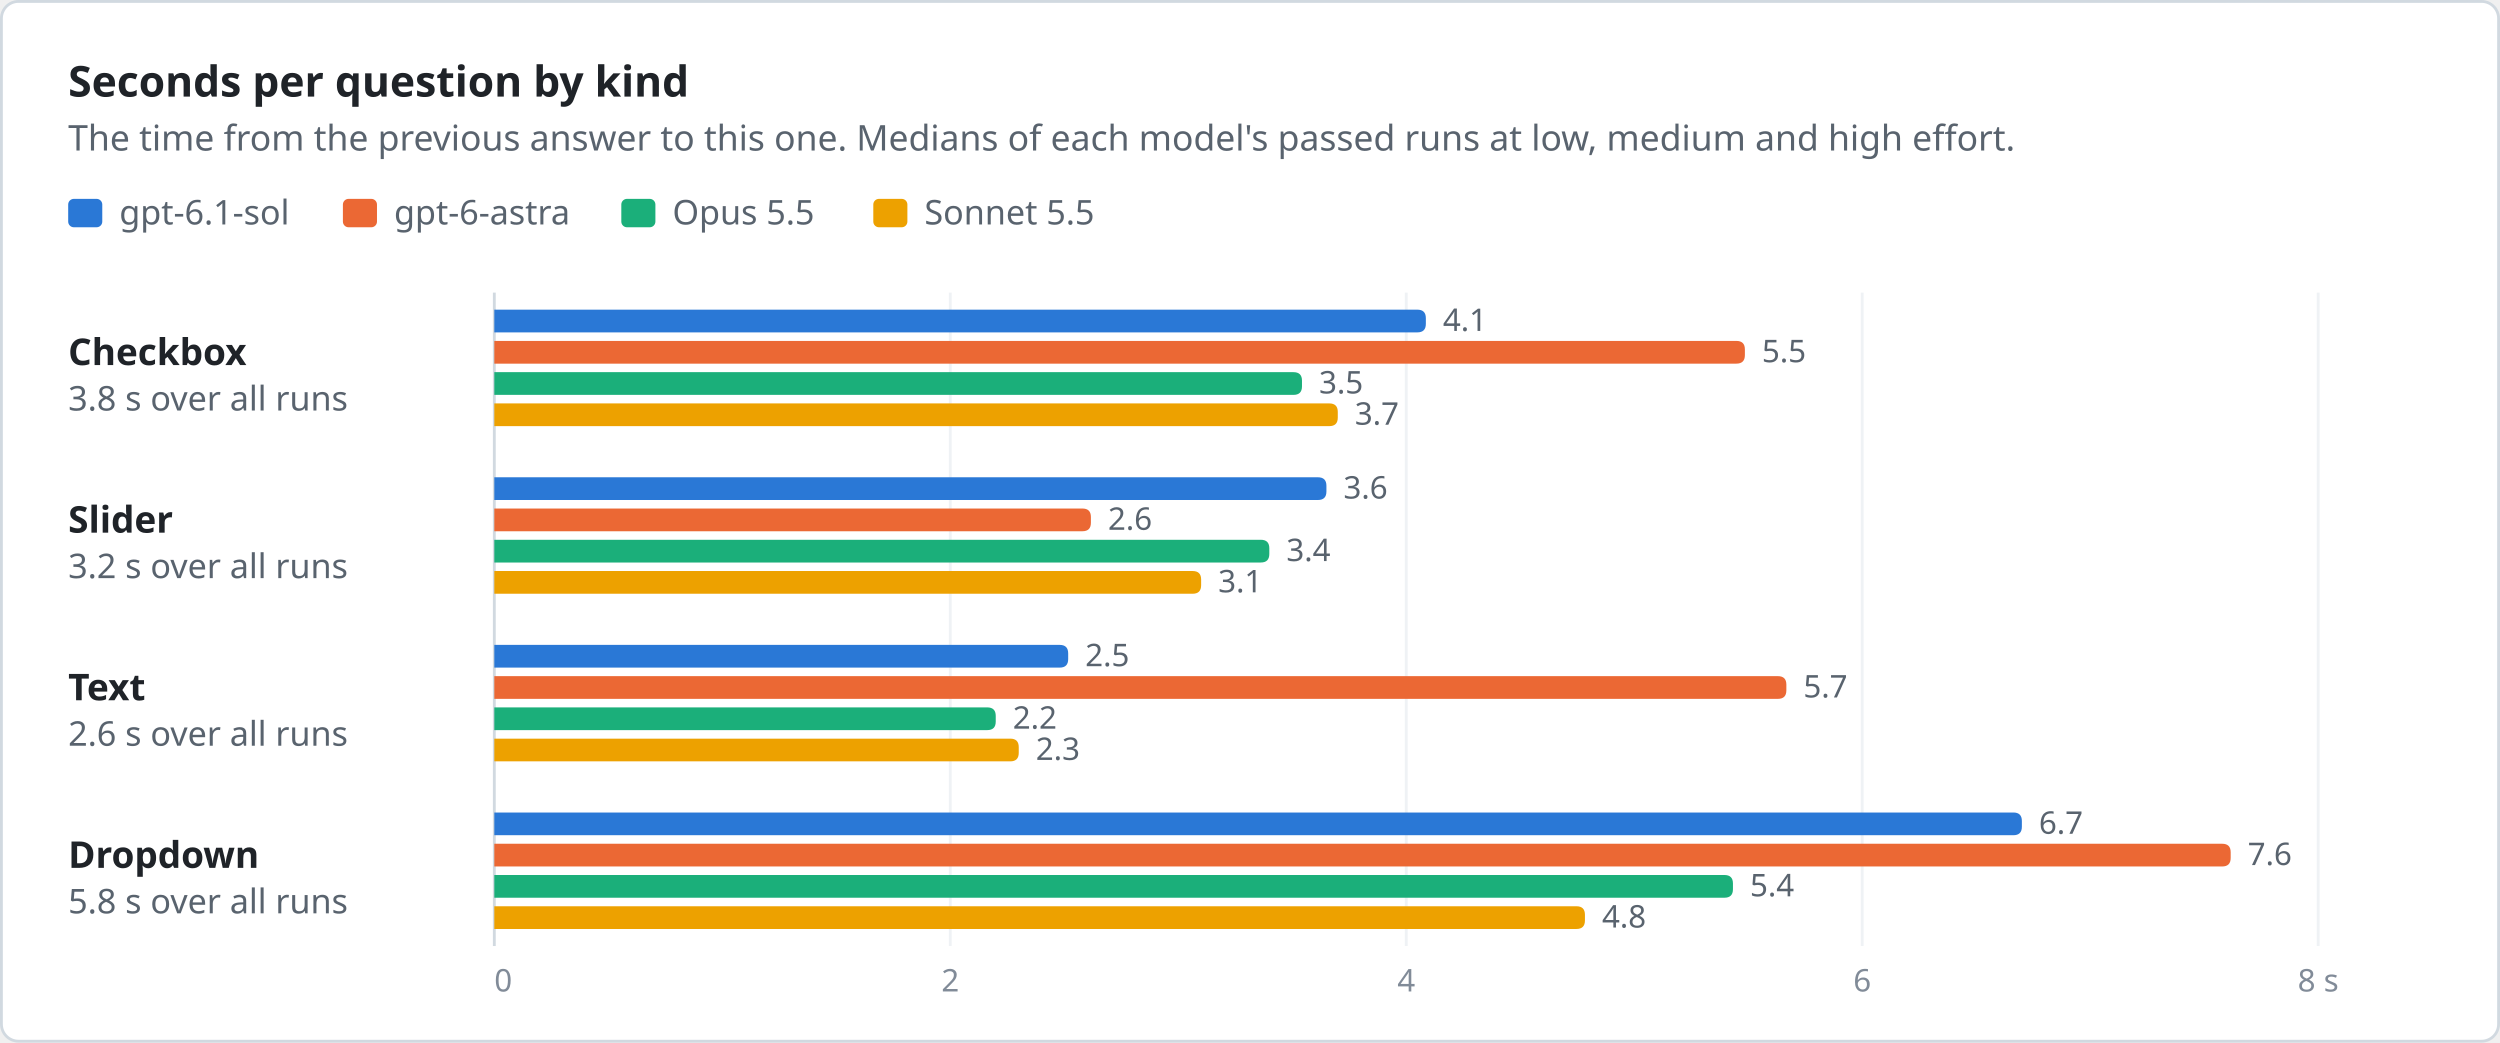
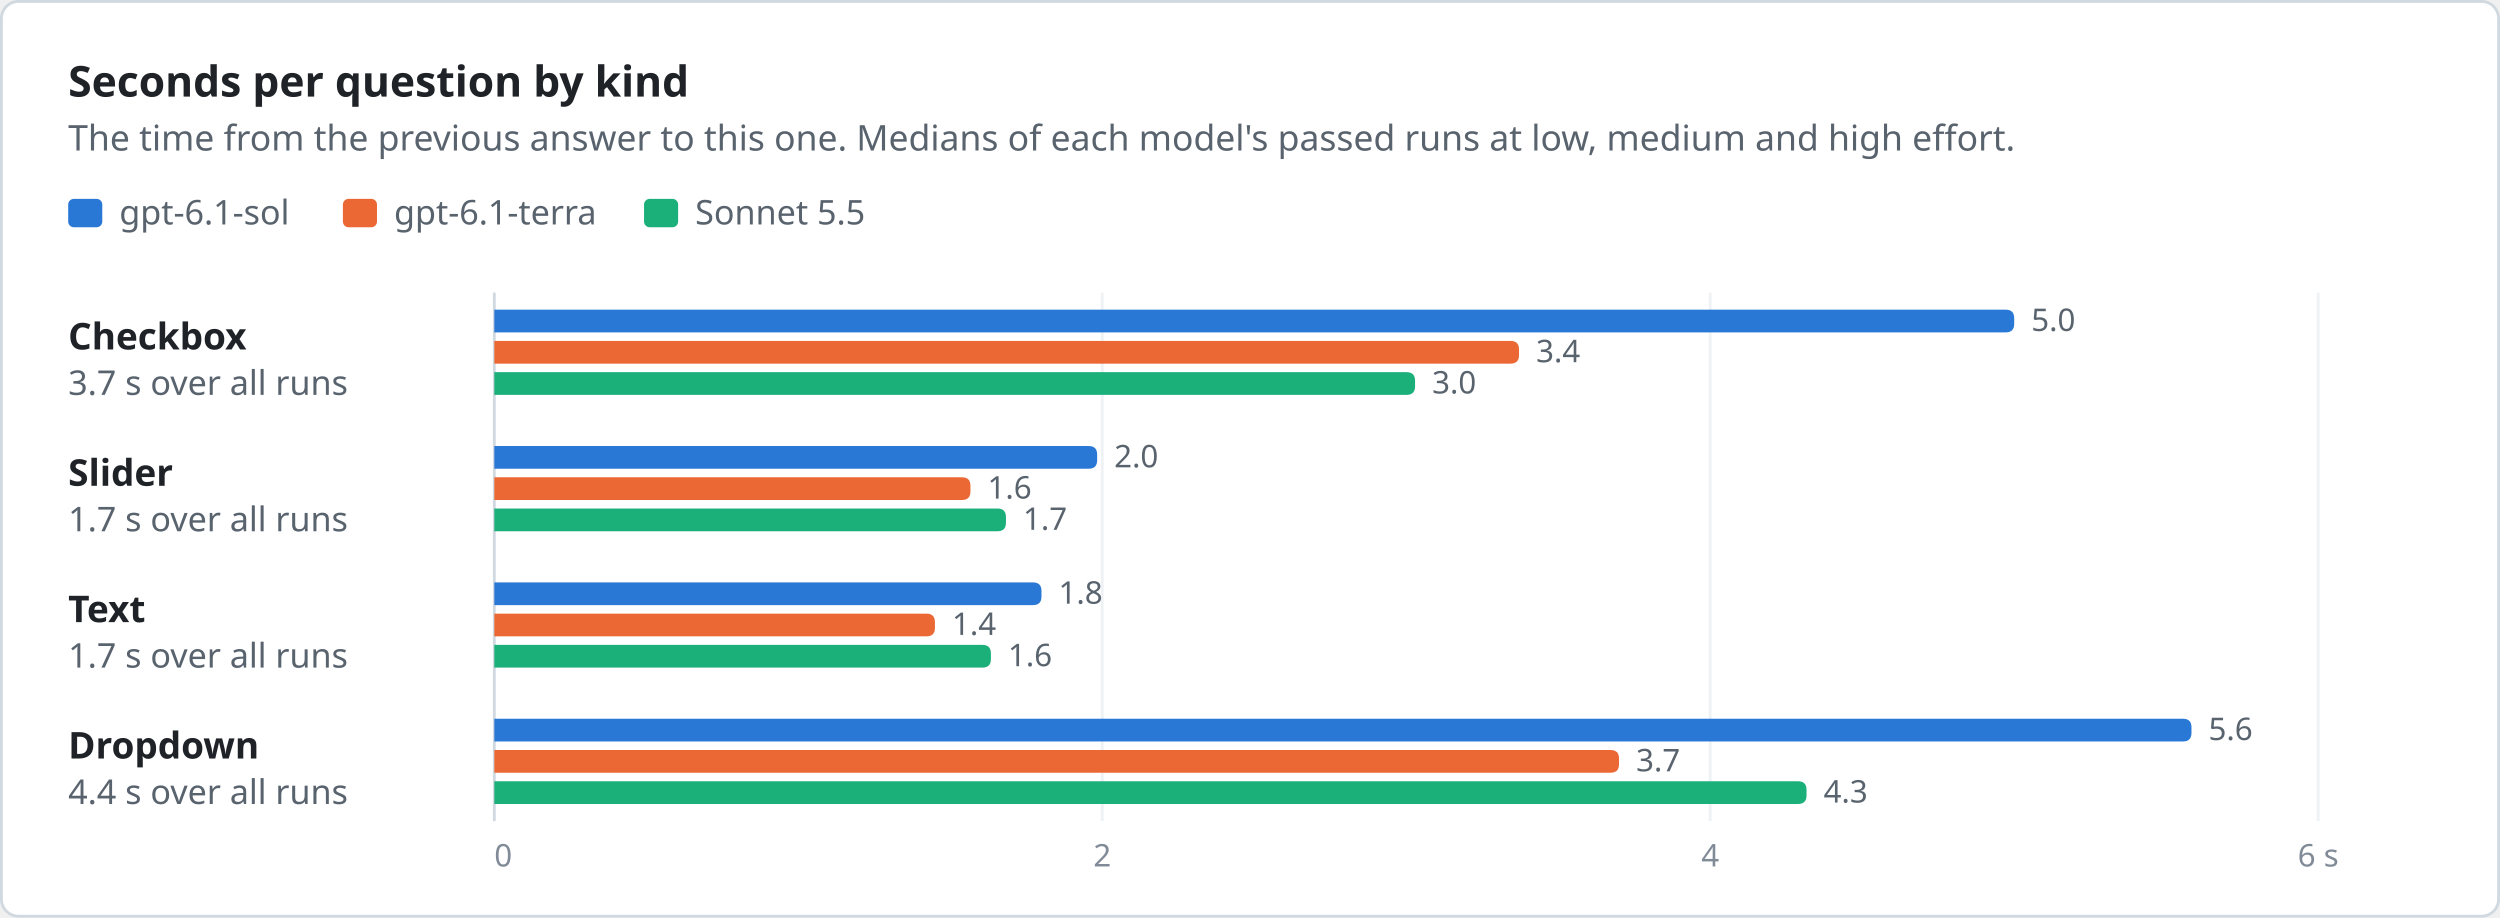
- <svg xmlns="http://www.w3.org/2000/svg" width="880" height="367" viewBox="0 0 880 367" role="img" aria-label="Seconds per question by kind, a bar per model. Over all runs: checkbox 3.8 s, slider 3.2 s, text 2.6 s, dropdown 5.8 s">
+ <svg xmlns="http://www.w3.org/2000/svg" width="880" height="323" viewBox="0 0 880 323" role="img" aria-label="Seconds per question by kind, a bar per model. Over all runs: checkbox 3.7 s, slider 1.7 s, text 1.7 s, dropdown 4.4 s">
  <style>text{font-family:-apple-system, BlinkMacSystemFont, "Segoe UI", "Noto Sans", Helvetica, Arial, sans-serif;font-variant-numeric:tabular-nums}.t{fill:#1f2328}.t2{fill:#59636e}.m{fill:#818b98}.bg{fill:#ffffff;stroke:#d1d9e0}.grid{stroke:#eff2f5;stroke-width:1}.axis{stroke:#d1d9e0;stroke-width:1}.tools{fill:#2a78d6}.out{fill:#c8d1da}.dot{fill:#424a53;stroke:#ffffff;stroke-width:1.5}.miss{fill:#ffffff;stroke:#d1242f;stroke-width:1.75}.pass{fill:#1a7f37}.fail{fill:#ffffff;stroke:#d1242f;stroke-width:1.75}.cut{stroke:#ffffff;stroke-width:2}.s0{fill:#2a78d6}.s1{fill:#eb6834}.s2{fill:#1baf7a}.s3{fill:#eda100}.s4{fill:#e87ba4}.s5{fill:#008300}.s6{fill:#6250d6}.s7{fill:#e34948}</style>
-   <rect x="0.5" y="0.5" width="879" height="366" rx="6" class="bg" />
+   <rect x="0.5" y="0.5" width="879" height="322" rx="6" class="bg" />
  <text x="24" y="34" class="t" font-size="15" font-weight="600">Seconds per question by kind</text>
  <text x="24" y="53" class="t2" font-size="12.5">The time from the previous answer to this one. Medians of each model's passed runs at low, medium and high effort.</text>
  <rect x="24" y="70" width="12" height="10" class="s0" rx="2" />
  <text x="42" y="79" class="t2" font-size="12">gpt-6.1-sol</text>
  <rect x="120.7" y="70" width="12" height="10" class="s1" rx="2" />
-   <text x="138.7" y="79" class="t2" font-size="12">gpt-6-astra</text>
-   <rect x="218.7" y="70" width="12" height="10" class="s2" rx="2" />
-   <text x="236.7" y="79" class="t2" font-size="12">Opus 5.5</text>
-   <rect x="307.4" y="70" width="12" height="10" class="s3" rx="2" />
-   <text x="325.4" y="79" class="t2" font-size="12">Sonnet 5.5</text>
-   <line x1="174" y1="103" x2="174" y2="333" class="axis" />
-   <text x="174" y="349" class="m" font-size="11">0</text>
-   <line x1="334.5" y1="103" x2="334.5" y2="333" class="grid" />
-   <text x="334.5" y="349" class="m" font-size="11" text-anchor="middle">2</text>
-   <line x1="495" y1="103" x2="495" y2="333" class="grid" />
-   <text x="495" y="349" class="m" font-size="11" text-anchor="middle">4</text>
-   <line x1="655.5" y1="103" x2="655.5" y2="333" class="grid" />
-   <text x="655.5" y="349" class="m" font-size="11" text-anchor="middle">6</text>
-   <line x1="816" y1="103" x2="816" y2="333" class="grid" />
-   <text x="816" y="349" class="m" font-size="11" text-anchor="middle">8 s</text>
-   <text x="24" y="128.5" class="t" font-size="13" font-weight="600">Checkbox</text>
-   <text x="24" y="144.5" class="t2" font-size="12">3.8 s over all runs</text>
-   <path d="M174 109H498.9Q501.9 109 501.9 112V114Q501.9 117 498.9 117H174Z" class="s0" />
-   <text x="507.9" y="116.5" class="t2" font-size="11">4.1</text>
-   <path d="M174 120H611.2Q614.2 120 614.2 123V125Q614.2 128 611.2 128H174Z" class="s1" />
-   <text x="620.2" y="127.5" class="t2" font-size="11">5.5</text>
-   <path d="M174 131H455.3Q458.3 131 458.3 134V136Q458.3 139 455.3 139H174Z" class="s2" />
-   <text x="464.3" y="138.5" class="t2" font-size="11">3.5</text>
-   <path d="M174 142H467.9Q470.9 142 470.9 145V147Q470.9 150 467.9 150H174Z" class="s3" />
-   <text x="476.9" y="149.5" class="t2" font-size="11">3.7</text>
-   <text x="24" y="187.5" class="t" font-size="13" font-weight="600">Slider</text>
-   <text x="24" y="203.5" class="t2" font-size="12">3.2 s over all runs</text>
-   <path d="M174 168H463.9Q466.9 168 466.9 171V173Q466.9 176 463.9 176H174Z" class="s0" />
-   <text x="472.9" y="175.5" class="t2" font-size="11">3.6</text>
-   <path d="M174 179H381Q384 179 384 182V184Q384 187 381 187H174Z" class="s1" />
-   <text x="390" y="186.5" class="t2" font-size="11">2.6</text>
-   <path d="M174 190H443.8Q446.8 190 446.8 193V195Q446.8 198 443.8 198H174Z" class="s2" />
-   <text x="452.8" y="197.5" class="t2" font-size="11">3.4</text>
-   <path d="M174 201H419.8Q422.8 201 422.8 204V206Q422.8 209 419.8 209H174Z" class="s3" />
-   <text x="428.8" y="208.5" class="t2" font-size="11">3.1</text>
-   <text x="24" y="246.5" class="t" font-size="13" font-weight="600">Text</text>
-   <text x="24" y="262.5" class="t2" font-size="12">2.6 s over all runs</text>
-   <path d="M174 227H373Q376 227 376 230V232Q376 235 373 235H174Z" class="s0" />
-   <text x="382" y="234.5" class="t2" font-size="11">2.5</text>
-   <path d="M174 238H625.8Q628.8 238 628.8 241V243Q628.8 246 625.8 246H174Z" class="s1" />
-   <text x="634.8" y="245.5" class="t2" font-size="11">5.7</text>
-   <path d="M174 249H347.5Q350.5 249 350.5 252V254Q350.5 257 347.5 257H174Z" class="s2" />
-   <text x="356.5" y="256.5" class="t2" font-size="11">2.2</text>
-   <path d="M174 260H355.6Q358.6 260 358.6 263V265Q358.6 268 355.6 268H174Z" class="s3" />
-   <text x="364.6" y="267.5" class="t2" font-size="11">2.3</text>
-   <text x="24" y="305.5" class="t" font-size="13" font-weight="600">Dropdown</text>
-   <text x="24" y="321.5" class="t2" font-size="12">5.8 s over all runs</text>
-   <path d="M174 286H708.7Q711.7 286 711.7 289V291Q711.7 294 708.7 294H174Z" class="s0" />
-   <text x="717.7" y="293.5" class="t2" font-size="11">6.7</text>
-   <path d="M174 297H782.2Q785.2 297 785.2 300V302Q785.2 305 782.2 305H174Z" class="s1" />
-   <text x="791.2" y="304.5" class="t2" font-size="11">7.6</text>
-   <path d="M174 308H607Q610 308 610 311V313Q610 316 607 316H174Z" class="s2" />
-   <text x="616" y="315.5" class="t2" font-size="11">5.4</text>
-   <path d="M174 319H554.9Q557.9 319 557.9 322V324Q557.9 327 554.9 327H174Z" class="s3" />
-   <text x="563.9" y="326.5" class="t2" font-size="11">4.8</text>
+   <text x="138.7" y="79" class="t2" font-size="12">gpt-6.1-terra</text>
+   <rect x="226.7" y="70" width="12" height="10" class="s2" rx="2" />
+   <text x="244.7" y="79" class="t2" font-size="12">Sonnet 5.5</text>
+   <line x1="174" y1="103" x2="174" y2="289" class="axis" />
+   <text x="174" y="305" class="m" font-size="11">0</text>
+   <line x1="388" y1="103" x2="388" y2="289" class="grid" />
+   <text x="388" y="305" class="m" font-size="11" text-anchor="middle">2</text>
+   <line x1="602" y1="103" x2="602" y2="289" class="grid" />
+   <text x="602" y="305" class="m" font-size="11" text-anchor="middle">4</text>
+   <line x1="816" y1="103" x2="816" y2="289" class="grid" />
+   <text x="816" y="305" class="m" font-size="11" text-anchor="middle">6 s</text>
+   <text x="24" y="123" class="t" font-size="13" font-weight="600">Checkbox</text>
+   <text x="24" y="139" class="t2" font-size="12">3.7 s over all runs</text>
+   <path d="M174 109H706Q709 109 709 112V114Q709 117 706 117H174Z" class="s0" />
+   <text x="715" y="116.5" class="t2" font-size="11">5.0</text>
+   <path d="M174 120H531.7Q534.7 120 534.7 123V125Q534.7 128 531.7 128H174Z" class="s1" />
+   <text x="540.7" y="127.5" class="t2" font-size="11">3.4</text>
+   <path d="M174 131H495.1Q498.1 131 498.1 134V136Q498.1 139 495.1 139H174Z" class="s2" />
+   <text x="504.1" y="138.5" class="t2" font-size="11">3.0</text>
+   <text x="24" y="171" class="t" font-size="13" font-weight="600">Slider</text>
+   <text x="24" y="187" class="t2" font-size="12">1.7 s over all runs</text>
+   <path d="M174 157H383.2Q386.2 157 386.2 160V162Q386.2 165 383.2 165H174Z" class="s0" />
+   <text x="392.2" y="164.5" class="t2" font-size="11">2.0</text>
+   <path d="M174 168H338.6Q341.6 168 341.6 171V173Q341.6 176 338.6 176H174Z" class="s1" />
+   <text x="347.6" y="175.5" class="t2" font-size="11">1.6</text>
+   <path d="M174 179H351.1Q354.1 179 354.1 182V184Q354.1 187 351.1 187H174Z" class="s2" />
+   <text x="360.1" y="186.5" class="t2" font-size="11">1.7</text>
+   <text x="24" y="219" class="t" font-size="13" font-weight="600">Text</text>
+   <text x="24" y="235" class="t2" font-size="12">1.7 s over all runs</text>
+   <path d="M174 205H363.6Q366.6 205 366.6 208V210Q366.6 213 363.6 213H174Z" class="s0" />
+   <text x="372.6" y="212.5" class="t2" font-size="11">1.8</text>
+   <path d="M174 216H326.1Q329.1 216 329.1 219V221Q329.1 224 326.1 224H174Z" class="s1" />
+   <text x="335.1" y="223.5" class="t2" font-size="11">1.4</text>
+   <path d="M174 227H345.8Q348.8 227 348.8 230V232Q348.8 235 345.8 235H174Z" class="s2" />
+   <text x="354.8" y="234.5" class="t2" font-size="11">1.6</text>
+   <text x="24" y="267" class="t" font-size="13" font-weight="600">Dropdown</text>
+   <text x="24" y="283" class="t2" font-size="12">4.4 s over all runs</text>
+   <path d="M174 253H768.4Q771.4 253 771.4 256V258Q771.4 261 768.4 261H174Z" class="s0" />
+   <text x="777.4" y="260.5" class="t2" font-size="11">5.6</text>
+   <path d="M174 264H566.9Q569.9 264 569.9 267V269Q569.9 272 566.9 272H174Z" class="s1" />
+   <text x="575.9" y="271.5" class="t2" font-size="11">3.7</text>
+   <path d="M174 275H632.9Q635.9 275 635.9 278V280Q635.9 283 632.9 283H174Z" class="s2" />
+   <text x="641.9" y="282.5" class="t2" font-size="11">4.3</text>
</svg>
